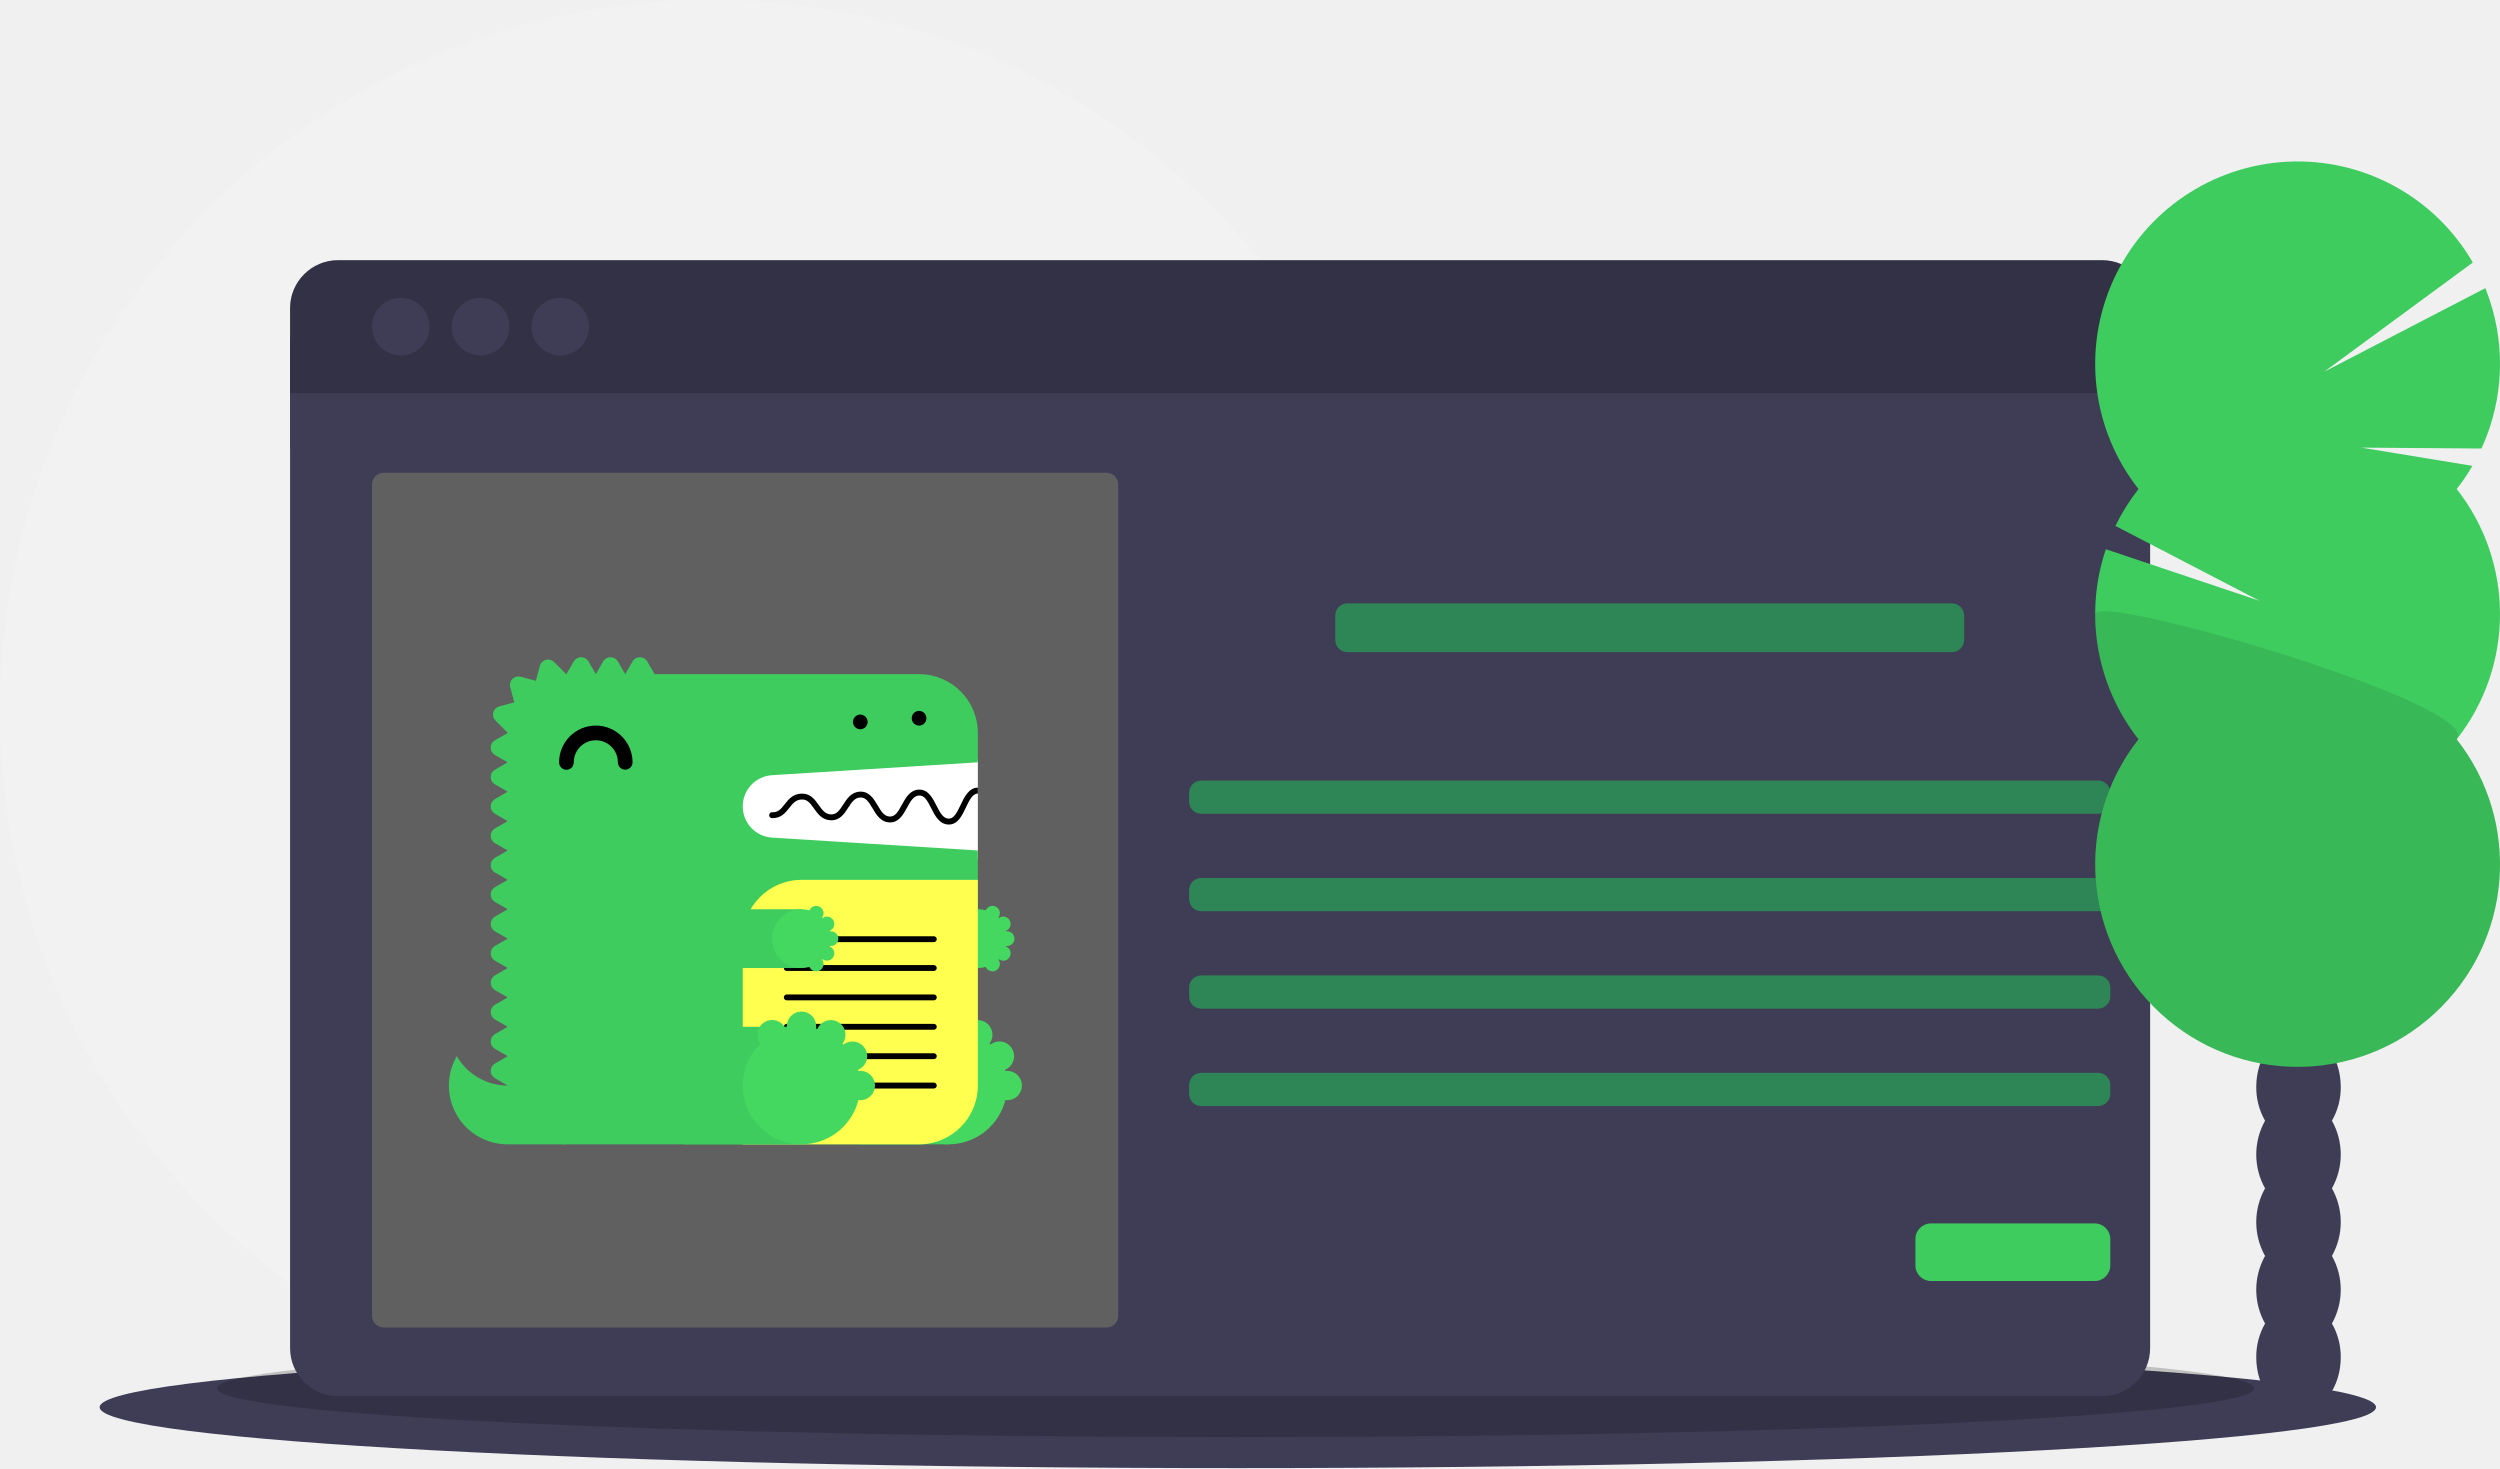
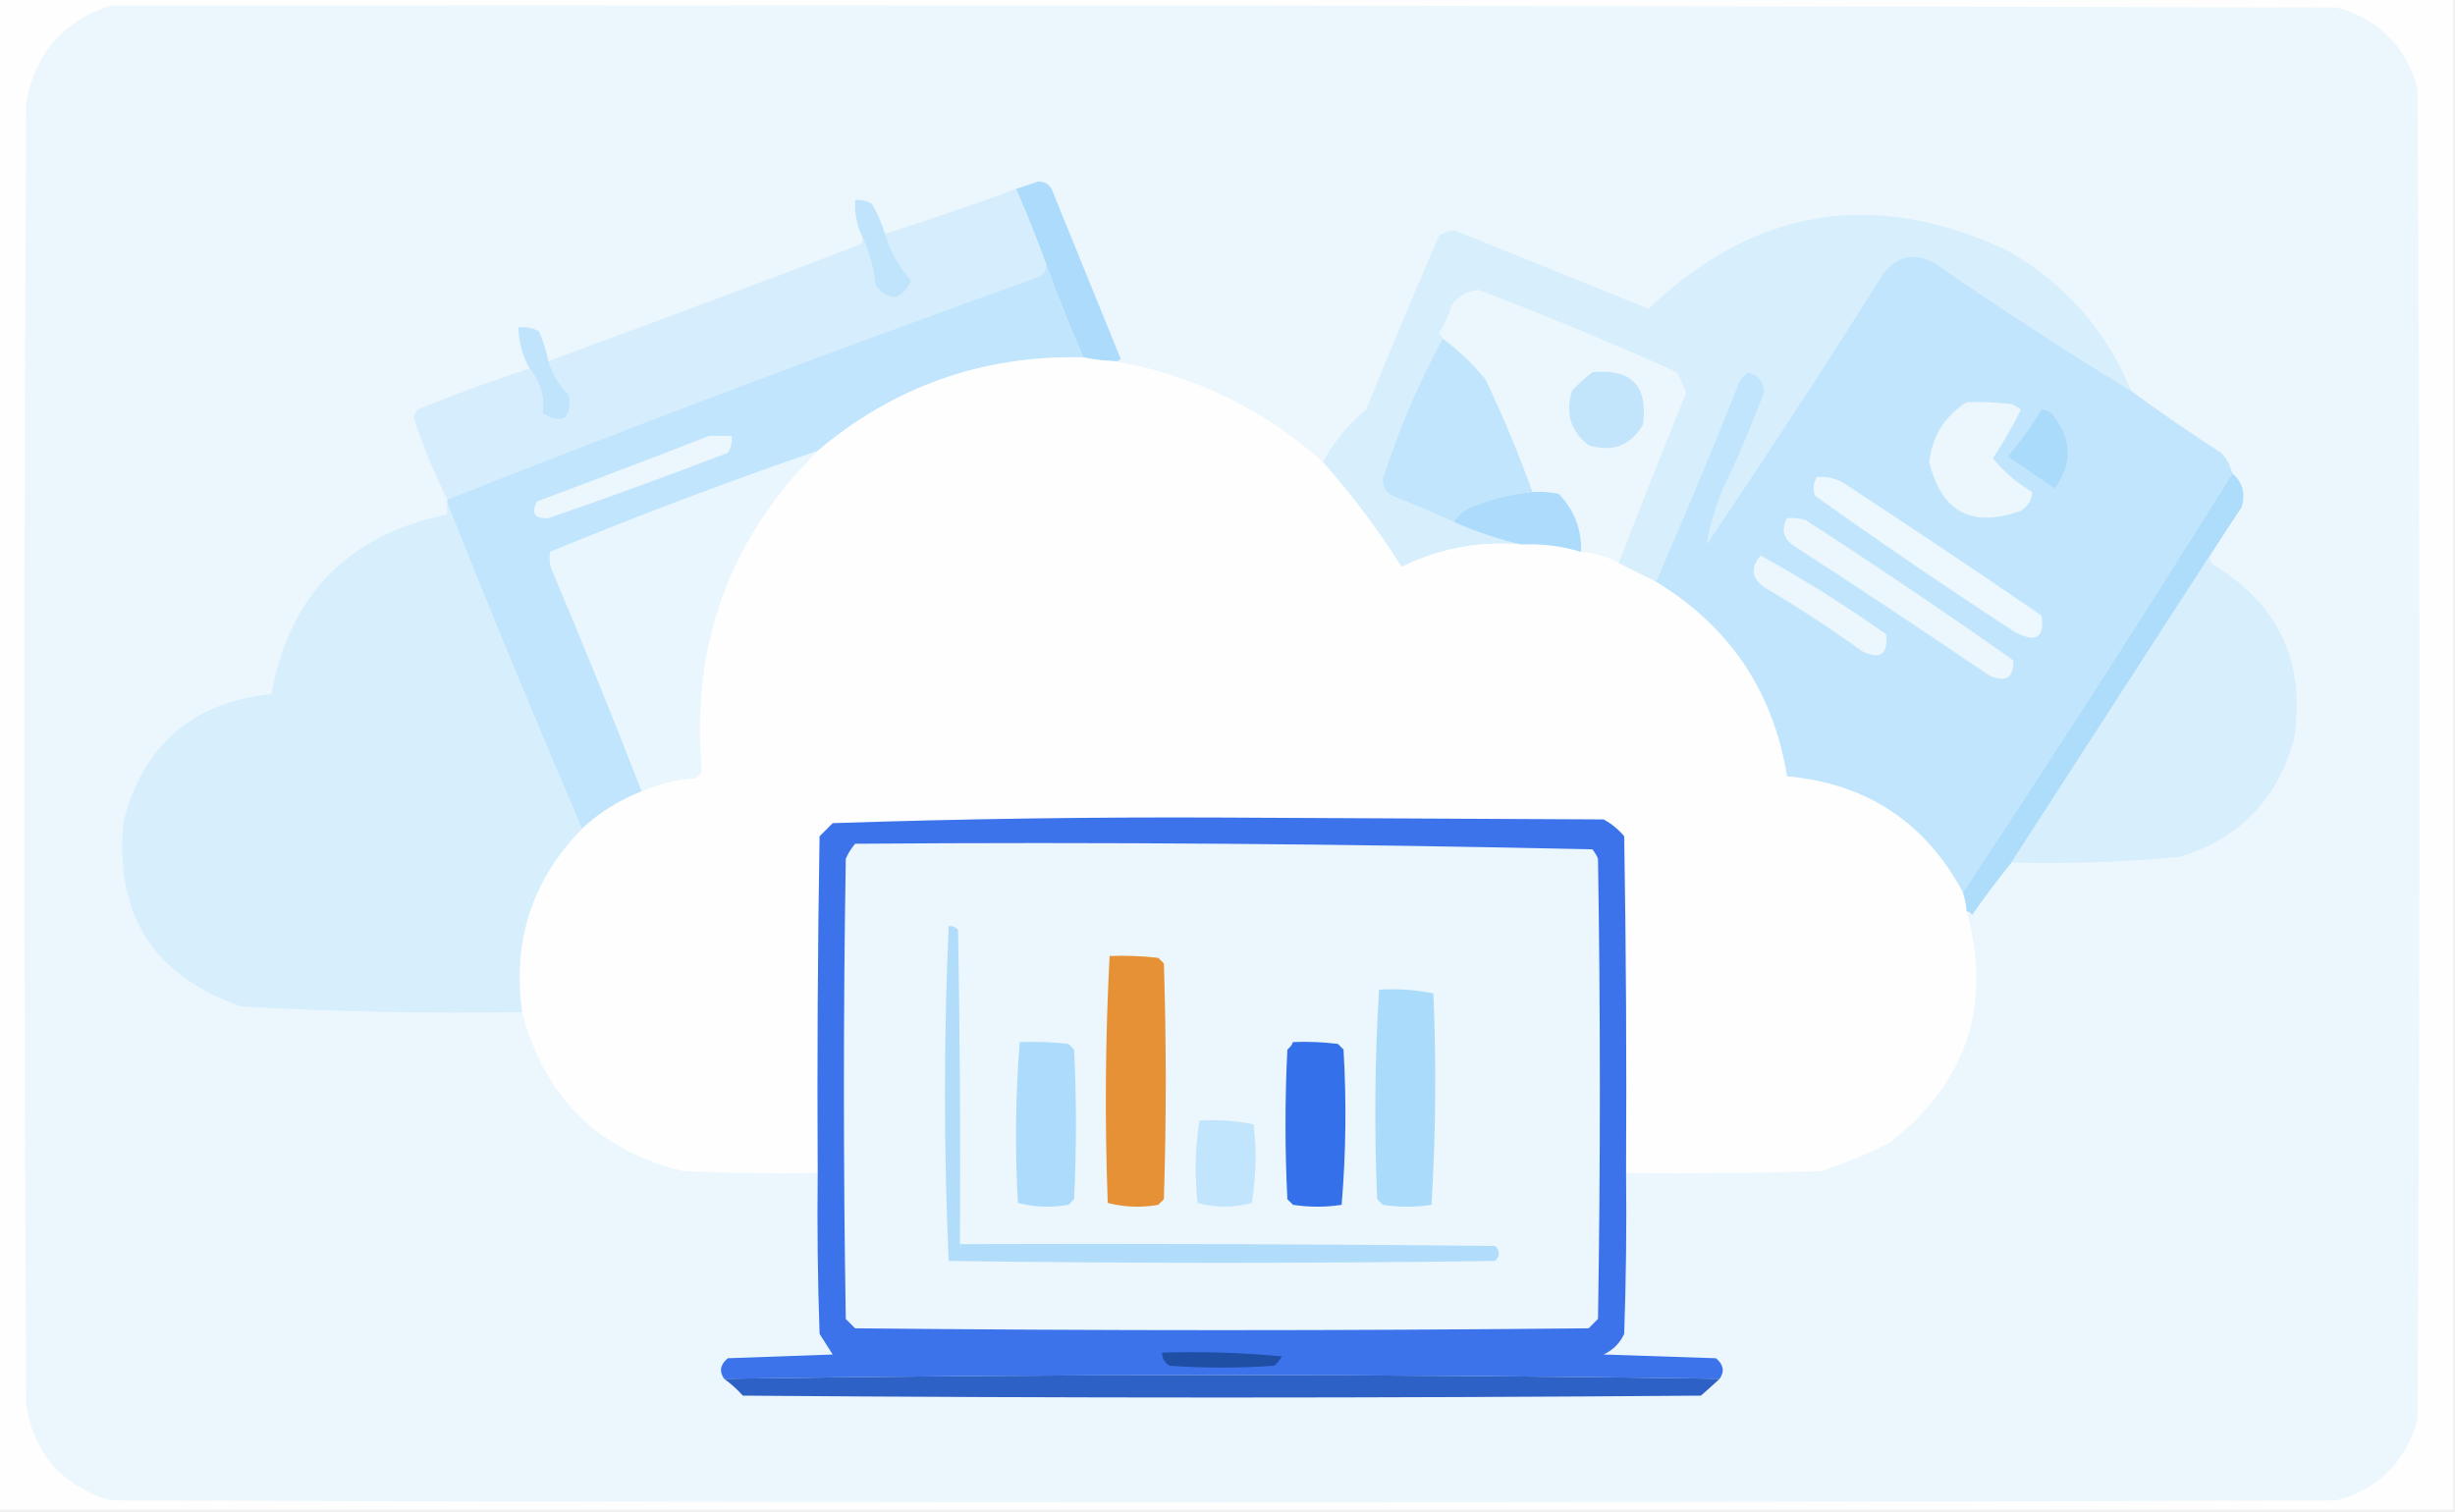
- <svg xmlns="http://www.w3.org/2000/svg" width="1129" height="663" viewBox="0 0 1129 663">
-   <circle cx="321" cy="321" r="321" fill="#f2f2f2" />
-   <ellipse cx="559" cy="635.5" rx="514" ry="27.5" fill="#3f3d56" />
-   <ellipse cx="558" cy="627" rx="460" ry="22" opacity="0.2" />
-   <rect x="131" y="152.5" width="840" height="50" fill="#3f3d56" />
-   <path d="M166.5,727.33A21.67,21.67,0,0,0,188.17,749H984.83A21.67,21.67,0,0,0,1006.5,727.33V296h-840Z" transform="translate(-35.5 -118.5)" fill="#3f3d56" />
-   <path d="M984.83,236H188.17A21.67,21.67,0,0,0,166.5,257.67V296h840V257.67A21.67,21.67,0,0,0,984.83,236Z" transform="translate(-35.5 -118.5)" fill="#3f3d56" />
-   <path d="M984.83,236H188.17A21.67,21.67,0,0,0,166.5,257.67V296h840V257.67A21.67,21.67,0,0,0,984.83,236Z" transform="translate(-35.5 -118.5)" opacity="0.2" />
-   <circle cx="181" cy="147.5" r="13" fill="#3f3d56" />
-   <circle cx="217" cy="147.5" r="13" fill="#3f3d56" />
-   <circle cx="253" cy="147.5" r="13" fill="#3f3d56" />
-   <rect x="168" y="213.5" width="337" height="386" rx="5.335" fill="#606060" />
-   <rect x="603" y="272.5" width="284" height="22" rx="5.476" fill="#2e8555" />
-   <rect x="537" y="352.5" width="416" height="15" rx="5.476" fill="#2e8555" />
-   <rect x="537" y="396.5" width="416" height="15" rx="5.476" fill="#2e8555" />
-   <rect x="537" y="440.5" width="416" height="15" rx="5.476" fill="#2e8555" />
-   <rect x="537" y="484.5" width="416" height="15" rx="5.476" fill="#2e8555" />
-   <rect x="865" y="552.5" width="88" height="26" rx="7.028" fill="#3ecc5f" />
-   <path d="M1088.603,624.616a30.114,30.114,0,0,0,3.983-15.266c0-13.797-8.544-24.981-19.083-24.981s-19.083,11.184-19.083,24.981a30.114,30.114,0,0,0,3.983,15.266,31.248,31.248,0,0,0,0,30.532,31.248,31.248,0,0,0,0,30.532,31.248,31.248,0,0,0,0,30.532,30.114,30.114,0,0,0-3.983,15.266c0,13.797,8.544,24.981,19.083,24.981s19.083-11.184,19.083-24.981a30.114,30.114,0,0,0-3.983-15.266,31.248,31.248,0,0,0,0-30.532,31.248,31.248,0,0,0,0-30.532,31.248,31.248,0,0,0,0-30.532Z" transform="translate(-35.5 -118.5)" fill="#3f3d56" />
-   <ellipse cx="1038.003" cy="460.318" rx="19.083" ry="24.981" fill="#3f3d56" />
-   <ellipse cx="1038.003" cy="429.786" rx="19.083" ry="24.981" fill="#3f3d56" />
-   <path d="M1144.939,339.345a91.611,91.611,0,0,0,7.107-10.461l-50.141-8.235,54.229.403a91.566,91.566,0,0,0,1.746-72.426l-72.754,37.741,67.097-49.321a91.413,91.413,0,1,0-150.971,102.298,91.458,91.458,0,0,0-10.425,16.669l65.087,33.814-69.4-23.292a91.46,91.46,0,0,0,14.738,85.837,91.406,91.406,0,1,0,143.689,0,91.418,91.418,0,0,0,0-113.029Z" transform="translate(-35.5 -118.5)" fill="#3ecc5f" fill-rule="evenodd" />
-   <path d="M981.688,395.859a91.013,91.013,0,0,0,19.561,56.514,91.406,91.406,0,1,0,143.689,0C1157.19,436.821,981.688,385.6,981.688,395.859Z" transform="translate(-35.5 -118.5)" opacity="0.1" />
-   <path d="M365.62,461.436H477.094v45.12H365.62Z" transform="translate(-35.5 -118.5)" fill="#fff" fill-rule="evenodd" />
-   <path d="M264.763,608.741a26.509,26.509,0,0,1-22.962-13.271,26.51,26.51,0,0,0,22.962,39.812H291.304V608.741Z" transform="translate(-35.5 -118.5)" fill="#3ecc5f" fill-rule="evenodd" />
-   <path d="M384.172,468.571l92.922-5.807V449.493a26.541,26.541,0,0,0-26.541-26.541H331.116l-3.318-5.746a3.83,3.83,0,0,0-6.635,0l-3.318,5.746-3.318-5.746a3.83,3.83,0,0,0-6.635,0l-3.318,5.746L301.257,417.205a3.83,3.83,0,0,0-6.635,0L291.304,422.951c-.029,0-.056.004-.086.004l-5.497-5.495a3.829,3.829,0,0,0-6.407,1.717l-1.817,6.773L270.607,424.103a3.83,3.83,0,0,0-4.691,4.693l1.845,6.891-6.771,1.814a3.832,3.832,0,0,0-1.72,6.41l5.497,5.497c0,.028-.004.056-.004.085l-5.746,3.318a3.83,3.83,0,0,0,0,6.635l5.746,3.318L259.016,466.081a3.83,3.83,0,0,0,0,6.635l5.746,3.318-5.746,3.318a3.83,3.83,0,0,0,0,6.635l5.746,3.318-5.746,3.318a3.83,3.83,0,0,0,0,6.635l5.746,3.318-5.746,3.318a3.83,3.83,0,0,0,0,6.635l5.746,3.318-5.746,3.318a3.83,3.83,0,0,0,0,6.635l5.746,3.318-5.746,3.318a3.83,3.83,0,0,0,0,6.635l5.746,3.318-5.746,3.318a3.83,3.83,0,0,0,0,6.635l5.746,3.318L259.016,558.976a3.83,3.83,0,0,0,0,6.635l5.746,3.318-5.746,3.318a3.83,3.83,0,0,0,0,6.635l5.746,3.318-5.746,3.318a3.83,3.83,0,0,0,0,6.635l5.746,3.318-5.746,3.318a3.83,3.83,0,0,0,0,6.635l5.746,3.318A26.541,26.541,0,0,0,291.304,635.283H450.553A26.541,26.541,0,0,0,477.094,608.741V502.575l-92.922-5.807a14.126,14.126,0,0,1,0-28.198" transform="translate(-35.5 -118.5)" fill="#3ecc5f" fill-rule="evenodd" />
-   <path d="M424.011,635.283h39.812V582.2H424.011Z" transform="translate(-35.5 -118.5)" fill="#3ecc5f" fill-rule="evenodd" />
-   <path d="M490.365,602.106a6.602,6.602,0,0,0-.848.085c-.05-.199-.098-.399-.154-.599A6.627,6.627,0,1,0,482.806,590.21q-.22-.225-.445-.446a6.624,6.624,0,1,0-11.397-6.564c-.196-.056-.394-.102-.591-.153a6.64,6.64,0,1,0-13.101,0c-.196.05-.394.097-.591.153a6.628,6.628,0,1,0-11.397,6.564,26.528,26.528,0,1,0,44.231,25.528,6.621,6.621,0,1,0,.848-13.186" transform="translate(-35.5 -118.5)" fill="#44d860" fill-rule="evenodd" />
-   <path d="M437.282,555.658H477.094V529.117H437.282Z" transform="translate(-35.5 -118.5)" fill="#3ecc5f" fill-rule="evenodd" />
-   <path d="M490.365,545.705a3.318,3.318,0,0,0,0-6.635,3.411,3.411,0,0,0-.423.042c-.027-.1-.049-.199-.077-.299a3.319,3.319,0,0,0-1.278-6.379,3.282,3.282,0,0,0-2.001.687q-.109-.113-.223-.223a3.282,3.282,0,0,0,.671-1.983,3.318,3.318,0,0,0-6.37-1.299,13.271,13.271,0,1,0,0,25.541,3.318,3.318,0,0,0,6.37-1.299,3.282,3.282,0,0,0-.671-1.983q.113-.109.223-.223a3.282,3.282,0,0,0,2.001.687,3.318,3.318,0,0,0,1.278-6.379c.028-.098.05-.199.077-.299a3.413,3.413,0,0,0,.423.042" transform="translate(-35.5 -118.5)" fill="#44d860" fill-rule="evenodd" />
-   <path d="M317.845,466.081a3.318,3.318,0,0,1-3.318-3.318,9.953,9.953,0,1,0-19.906,0,3.318,3.318,0,1,1-6.635,0,16.588,16.588,0,1,1,33.177,0,3.318,3.318,0,0,1-3.318,3.318" transform="translate(-35.5 -118.5)" fill-rule="evenodd" />
-   <path d="M370.928,635.283h79.624A26.541,26.541,0,0,0,477.094,608.741v-92.895H397.47a26.541,26.541,0,0,0-26.541,26.541Z" transform="translate(-35.5 -118.5)" fill="#ffff50" fill-rule="evenodd" />
-   <path d="M457.214,556.985H390.808a1.327,1.327,0,0,1,0-2.654h66.407a1.327,1.327,0,0,1,0,2.654m0,26.541H390.808a1.327,1.327,0,1,1,0-2.654h66.407a1.327,1.327,0,0,1,0,2.654m0,26.541H390.808a1.327,1.327,0,1,1,0-2.654h66.407a1.327,1.327,0,0,1,0,2.654m0-66.107H390.808a1.327,1.327,0,0,1,0-2.654h66.407a1.327,1.327,0,0,1,0,2.654m0,26.295H390.808a1.327,1.327,0,0,1,0-2.654h66.407a1.327,1.327,0,0,1,0,2.654m0,26.541H390.808a1.327,1.327,0,0,1,0-2.654h66.407a1.327,1.327,0,0,1,0,2.654M477.094,474.191c-.016,0-.029-.008-.045-.007-4.101.139-6.041,4.241-7.753,7.86-1.786,3.782-3.168,6.241-5.432,6.167-2.507-.09-3.94-2.922-5.458-5.919-1.744-3.442-3.734-7.347-7.913-7.201-4.042.138-5.989,3.708-7.706,6.857-1.827,3.355-3.071,5.395-5.469,5.3-2.557-.093-3.916-2.395-5.489-5.06-1.753-2.967-3.78-6.304-7.878-6.189-3.973.137-5.925,3.165-7.648,5.839-1.822,2.827-3.099,4.549-5.527,4.447-2.618-.093-3.971-2.004-5.535-4.216-1.757-2.486-3.737-5.299-7.823-5.162-3.886.133-5.838,2.614-7.559,4.801-1.635,2.076-2.912,3.718-5.612,3.615a1.328,1.328,0,1,0-.096,2.654c4.004.134,6.032-2.389,7.793-4.628,1.562-1.985,2.91-3.699,5.564-3.789,2.556-.109,3.754,1.48,5.567,4.041,1.721,2.434,3.675,5.194,7.605,5.336,4.118.138,6.099-2.939,7.854-5.663,1.569-2.434,2.922-4.535,5.507-4.624,2.379-.089,3.675,1.792,5.501,4.885,1.721,2.916,3.671,6.219,7.68,6.365,4.147.143,6.15-3.477,7.895-6.682,1.512-2.771,2.938-5.388,5.466-5.476,2.379-.056,3.62,2.117,5.456,5.746,1.715,3.388,3.659,7.226,7.73,7.373l.224.004c4.066,0,5.996-4.081,7.704-7.689,1.512-3.198,2.942-6.211,5.397-6.334Z" transform="translate(-35.5 -118.5)" fill-rule="evenodd" />
-   <path d="M344.387,635.283h53.083V582.2H344.387Z" transform="translate(-35.5 -118.5)" fill="#3ecc5f" fill-rule="evenodd" />
-   <path d="M424.011,602.106a6.602,6.602,0,0,0-.848.085c-.05-.199-.098-.399-.154-.599A6.627,6.627,0,1,0,416.452,590.21q-.22-.225-.445-.446a6.624,6.624,0,1,0-11.397-6.564c-.196-.056-.394-.102-.591-.153a6.64,6.64,0,1,0-13.101,0c-.196.05-.394.097-.591.153a6.628,6.628,0,1,0-11.397,6.564,26.528,26.528,0,1,0,44.231,25.528,6.621,6.621,0,1,0,.848-13.186" transform="translate(-35.5 -118.5)" fill="#44d860" fill-rule="evenodd" />
-   <path d="M344.387,555.658h53.083V529.117H344.387Z" transform="translate(-35.5 -118.5)" fill="#3ecc5f" fill-rule="evenodd" />
-   <path d="M410.74,545.705a3.318,3.318,0,1,0,0-6.635,3.411,3.411,0,0,0-.423.042c-.027-.1-.049-.199-.077-.299a3.319,3.319,0,0,0-1.278-6.379,3.282,3.282,0,0,0-2.001.687q-.109-.113-.223-.223a3.282,3.282,0,0,0,.671-1.983,3.318,3.318,0,0,0-6.37-1.299,13.271,13.271,0,1,0,0,25.541,3.318,3.318,0,0,0,6.37-1.299,3.282,3.282,0,0,0-.671-1.983q.113-.109.223-.223a3.282,3.282,0,0,0,2.001.687,3.318,3.318,0,0,0,1.278-6.379c.028-.098.05-.199.077-.299a3.413,3.413,0,0,0,.423.042" transform="translate(-35.5 -118.5)" fill="#44d860" fill-rule="evenodd" />
-   <path d="M424.011,447.834a3.603,3.603,0,0,1-.65-.066,3.344,3.344,0,0,1-.624-.186,3.447,3.447,0,0,1-.572-.305,5.027,5.027,0,0,1-.504-.411,3.887,3.887,0,0,1-.41-.504,3.275,3.275,0,0,1-.557-1.845,3.602,3.602,0,0,1,.066-.65,3.826,3.826,0,0,1,.184-.624,3.489,3.489,0,0,1,.307-.571,3.197,3.197,0,0,1,.914-.916,3.447,3.447,0,0,1,.572-.305,3.344,3.344,0,0,1,.624-.186,3.069,3.069,0,0,1,1.301,0,3.223,3.223,0,0,1,1.194.491,5.028,5.028,0,0,1,.504.411,4.88,4.88,0,0,1,.411.504,3.382,3.382,0,0,1,.305.571,3.478,3.478,0,0,1,.252,1.274A3.364,3.364,0,0,1,426.36,446.865a5.027,5.027,0,0,1-.504.411,3.306,3.306,0,0,1-1.845.557m26.541-1.659a3.388,3.388,0,0,1-2.35-.969,5.042,5.042,0,0,1-.41-.504,3.275,3.275,0,0,1-.557-1.845,3.387,3.387,0,0,1,.967-2.349,5.026,5.026,0,0,1,.504-.411,3.447,3.447,0,0,1,.572-.305,3.343,3.343,0,0,1,.624-.186,3.07,3.07,0,0,1,1.301,0,3.224,3.224,0,0,1,1.194.491,5.026,5.026,0,0,1,.504.411,3.388,3.388,0,0,1,.969,2.349,3.726,3.726,0,0,1-.066.65,3.374,3.374,0,0,1-.186.624,4.715,4.715,0,0,1-.305.571,4.88,4.88,0,0,1-.411.504,5.026,5.026,0,0,1-.504.411,3.305,3.305,0,0,1-1.845.557" transform="translate(-35.5 -118.5)" fill-rule="evenodd" />
+ <svg xmlns="http://www.w3.org/2000/svg" version="1.1" width="656px" height="404px" viewBox="0 0 656 404" style="shape-rendering:geometricPrecision; text-rendering:geometricPrecision; image-rendering:optimizeQuality; fill-rule:evenodd; clip-rule:evenodd">
+   <g>
+     <path style="opacity:1" fill="#fefefe" d="M -0.5,-0.5 C 218.167,-0.5 436.833,-0.5 655.5,-0.5C 655.5,134.167 655.5,268.833 655.5,403.5C 436.833,403.5 218.167,403.5 -0.5,403.5C -0.5,268.833 -0.5,134.167 -0.5,-0.5 Z" />
+   </g>
+   <g>
+     <path style="opacity:1" fill="#ecf7fd" d="M 29.5,1.5 C 227.834,1.333 426.167,1.5 624.5,2C 635.667,5.167 642.833,12.333 646,23.5C 646.667,142.167 646.667,260.833 646,379.5C 642.833,390.667 635.667,397.833 624.5,401C 426.167,401.667 227.833,401.667 29.5,401C 16.694,397.194 9.194,388.694 7,375.5C 6.333,259.5 6.333,143.5 7,27.5C 9.348,14.322 16.848,5.656 29.5,1.5 Z" />
+   </g>
+   <g>
+     <path style="opacity:1" fill="#acdbfb" d="M 297.5,96.5 C 294.794,96.425 292.127,96.092 289.5,95.5C 285.837,87.192 282.503,78.859 279.5,70.5C 277.028,63.749 274.361,57.082 271.5,50.5C 273.484,49.844 275.484,49.178 277.5,48.5C 279.029,48.529 280.196,49.196 281,50.5C 287.171,65.684 293.338,80.85 299.5,96C 298.906,96.464 298.239,96.631 297.5,96.5 Z" />
+   </g>
+   <g>
+     <path style="opacity:1" fill="#d6edfd" d="M 271.5,50.5 C 274.361,57.082 277.028,63.749 279.5,70.5C 279.64,72.124 278.973,73.29 277.5,74C 224.598,92.94 171.931,112.773 119.5,133.5C 115.997,126.478 112.997,119.145 110.5,111.5C 110.833,110.833 111.167,110.167 111.5,109.5C 121.37,105.433 131.37,101.766 141.5,98.5C 144.426,102.098 145.592,106.098 145,110.5C 150.566,113.613 152.899,111.946 152,105.5C 149.444,102.907 147.611,99.907 146.5,96.5C 174.216,86.372 201.882,76.038 229.5,65.5C 230.298,65.043 230.631,64.376 230.5,63.5C 232.337,67.533 233.504,71.867 234,76.5C 237.925,80.727 241.091,80.227 243.5,75C 240.261,71.356 237.927,67.189 236.5,62.5C 248.262,58.786 259.928,54.786 271.5,50.5 Z" />
+   </g>
+   <g>
+     <path style="opacity:1" fill="#bfe4fc" d="M 236.5,62.5 C 237.927,67.189 240.261,71.356 243.5,75C 241.091,80.227 237.925,80.727 234,76.5C 233.504,71.867 232.337,67.533 230.5,63.5C 228.977,60.37 228.311,57.037 228.5,53.5C 230.144,53.286 231.644,53.62 233,54.5C 234.456,57.076 235.623,59.742 236.5,62.5 Z" />
+   </g>
+   <g>
+     <path style="opacity:1" fill="#d7eefd" d="M 569.5,104.5 C 551.549,93.519 533.882,82.019 516.5,70C 511.054,67.382 506.554,68.549 503,73.5C 487.727,97.77 472.06,121.77 456,145.5C 456.894,140.804 458.228,136.137 460,131.5C 464.287,122.674 468.12,113.674 471.5,104.5C 471.152,101.819 469.652,100.153 467,99.5C 466.333,100.167 465.667,100.833 465,101.5C 457.737,119.681 450.237,137.681 442.5,155.5C 439.167,153.833 435.833,152.167 432.5,150.5C 438.349,135.298 444.349,120.132 450.5,105C 449.804,103.107 448.97,101.274 448,99.5C 430.565,91.616 412.899,84.283 395,77.5C 392.077,77.795 389.743,79.129 388,81.5C 387.235,84.196 386.068,86.696 384.5,89C 385.056,89.383 385.389,89.883 385.5,90.5C 379.059,102.289 373.726,114.789 369.5,128C 369.432,130.034 370.266,131.534 372,132.5C 377.569,134.702 383.069,137.035 388.5,139.5C 394.398,142.132 400.398,144.132 406.5,145.5C 395.267,144.547 384.601,146.547 374.5,151.5C 368.276,141.606 361.276,132.273 353.5,123.5C 356.342,118.145 360.175,113.478 365,109.5C 371.371,93.927 377.871,78.427 384.5,63C 385.729,62.219 387.062,61.719 388.5,61.5C 405.788,68.473 423.122,75.473 440.5,82.5C 468.941,55.446 500.941,50.279 536.5,67C 551.792,75.768 562.792,88.268 569.5,104.5 Z" />
+   </g>
+   <g>
+     <path style="opacity:1" fill="#c1e5fc" d="M 569.5,104.5 C 577.26,110.224 585.26,115.724 593.5,121C 594.971,122.583 595.971,124.417 596.5,126.5C 573.009,164.145 549.009,201.478 524.5,238.5C 514.416,219.756 498.749,209.423 477.5,207.5C 473.804,184.768 462.138,167.434 442.5,155.5C 450.237,137.681 457.737,119.681 465,101.5C 465.667,100.833 466.333,100.167 467,99.5C 469.652,100.153 471.152,101.819 471.5,104.5C 468.12,113.674 464.287,122.674 460,131.5C 458.228,136.137 456.894,140.804 456,145.5C 472.06,121.77 487.727,97.77 503,73.5C 506.554,68.549 511.054,67.382 516.5,70C 533.882,82.019 551.549,93.519 569.5,104.5 Z" />
+   </g>
+   <g>
+     <path style="opacity:1" fill="#c1e5fc" d="M 279.5,70.5 C 282.503,78.859 285.837,87.192 289.5,95.5C 262.594,94.912 238.927,103.245 218.5,120.5C 194.398,128.802 170.564,137.802 147,147.5C 146.675,149.553 147.009,151.553 148,153.5C 156.123,172.741 163.956,192.075 171.5,211.5C 165.527,213.819 160.193,217.153 155.5,221.5C 143.107,192.65 131.107,163.65 119.5,134.5C 119.5,134.167 119.5,133.833 119.5,133.5C 171.931,112.773 224.598,92.94 277.5,74C 278.973,73.29 279.64,72.124 279.5,70.5 Z" />
+   </g>
+   <g>
+     <path style="opacity:1" fill="#ecf7fd" d="M 432.5,150.5 C 429.426,148.698 426.092,147.698 422.5,147.5C 422.641,141.423 420.641,136.257 416.5,132C 414.19,131.503 411.857,131.337 409.5,131.5C 405.829,121.326 401.662,111.326 397,101.5C 393.627,97.293 389.794,93.626 385.5,90.5C 385.389,89.883 385.056,89.383 384.5,89C 386.068,86.696 387.235,84.196 388,81.5C 389.743,79.129 392.077,77.795 395,77.5C 412.899,84.283 430.565,91.616 448,99.5C 448.97,101.274 449.804,103.107 450.5,105C 444.349,120.132 438.349,135.298 432.5,150.5 Z" />
+   </g>
+   <g>
+     <path style="opacity:1" fill="#c0e4fc" d="M 146.5,96.5 C 147.611,99.907 149.444,102.907 152,105.5C 152.899,111.946 150.566,113.613 145,110.5C 145.592,106.098 144.426,102.098 141.5,98.5C 139.628,95.083 138.628,91.417 138.5,87.5C 140.467,87.261 142.301,87.594 144,88.5C 145.136,91.096 145.969,93.763 146.5,96.5 Z" />
+   </g>
+   <g>
+     <path style="opacity:1" fill="#c1e5fc" d="M 385.5,90.5 C 389.794,93.626 393.627,97.293 397,101.5C 401.662,111.326 405.829,121.326 409.5,131.5C 404.345,131.965 399.345,133.131 394.5,135C 391.823,135.814 389.823,137.314 388.5,139.5C 383.069,137.035 377.569,134.702 372,132.5C 370.266,131.534 369.432,130.034 369.5,128C 373.726,114.789 379.059,102.289 385.5,90.5 Z" />
+   </g>
+   <g>
+     <path style="opacity:1" fill="#fefefe" d="M 289.5,95.5 C 292.127,96.092 294.794,96.425 297.5,96.5C 318.741,100.12 337.407,109.12 353.5,123.5C 361.276,132.273 368.276,141.606 374.5,151.5C 384.601,146.547 395.267,144.547 406.5,145.5C 411.969,145.246 417.303,145.913 422.5,147.5C 426.092,147.698 429.426,148.698 432.5,150.5C 435.833,152.167 439.167,153.833 442.5,155.5C 462.138,167.434 473.804,184.768 477.5,207.5C 498.749,209.423 514.416,219.756 524.5,238.5C 525.038,240.117 525.371,241.784 525.5,243.5C 532.36,268.421 525.693,288.921 505.5,305C 499.411,308.252 493.078,310.918 486.5,313C 469.17,313.5 451.837,313.667 434.5,313.5C 434.667,283.498 434.5,253.498 434,223.5C 432.442,221.641 430.609,220.141 428.5,219C 394.5,218.833 360.5,218.667 326.5,218.5C 291.75,218.34 257.083,218.84 222.5,220C 221.333,221.167 220.167,222.333 219,223.5C 218.5,253.498 218.333,283.498 218.5,313.5C 206.495,313.667 194.495,313.5 182.5,313C 159.766,307.433 145.432,293.266 139.5,270.5C 136.869,251.396 142.202,235.063 155.5,221.5C 160.193,217.153 165.527,213.819 171.5,211.5C 175.91,209.471 180.576,208.305 185.5,208C 186.428,207.612 187.095,206.945 187.5,206C 184.493,172.449 194.827,143.949 218.5,120.5C 238.927,103.245 262.594,94.912 289.5,95.5 Z" />
+   </g>
+   <g>
+     <path style="opacity:1" fill="#c2e5fc" d="M 425.5,99.5 C 435.936,98.436 440.436,103.103 439,113.5C 435.723,119.109 430.89,120.942 424.5,119C 419.725,115.345 418.225,110.512 420,104.5C 421.73,102.598 423.563,100.931 425.5,99.5 Z" />
+   </g>
+   <g>
+     <path style="opacity:1" fill="#ecf7fd" d="M 525.5,107.5 C 529.514,107.334 533.514,107.501 537.5,108C 538.416,108.374 539.25,108.874 540,109.5C 537.846,113.872 535.346,118.205 532.5,122.5C 535.454,126.072 538.954,129.072 543,131.5C 542.953,133.587 541.953,135.254 540,136.5C 526.942,141.222 518.776,136.889 515.5,123.5C 516.306,116.548 519.64,111.215 525.5,107.5 Z" />
+   </g>
+   <g>
+     <path style="opacity:1" fill="#abdbfb" d="M 545.5,109.5 C 547.017,109.511 548.184,110.177 549,111.5C 553.652,117.906 553.652,124.24 549,130.5C 544.844,127.682 540.677,124.848 536.5,122C 539.877,118.069 542.877,113.902 545.5,109.5 Z" />
+   </g>
+   <g>
+     <path style="opacity:1" fill="#ebf7fd" d="M 189.5,116.5 C 191.5,116.5 193.5,116.5 195.5,116.5C 195.714,118.144 195.38,119.644 194.5,121C 178.588,127.125 162.588,132.958 146.5,138.5C 142.834,138.631 141.834,137.131 143.5,134C 158.971,128.236 174.305,122.403 189.5,116.5 Z" />
+   </g>
+   <g>
+     <path style="opacity:1" fill="#e9f6fd" d="M 218.5,120.5 C 194.827,143.949 184.493,172.449 187.5,206C 187.095,206.945 186.428,207.612 185.5,208C 180.576,208.305 175.91,209.471 171.5,211.5C 163.956,192.075 156.123,172.741 148,153.5C 147.009,151.553 146.675,149.553 147,147.5C 170.564,137.802 194.398,128.802 218.5,120.5 Z" />
+   </g>
+   <g>
+     <path style="opacity:1" fill="#aedcfb" d="M 596.5,126.5 C 599.236,128.858 600.07,131.858 599,135.5C 596.156,139.862 593.323,144.195 590.5,148.5C 572.849,175.792 555.182,203.125 537.5,230.5C 533.863,234.983 530.363,239.65 527,244.5C 526.617,243.944 526.117,243.611 525.5,243.5C 525.371,241.784 525.038,240.117 524.5,238.5C 549.009,201.478 573.009,164.145 596.5,126.5 Z" />
+   </g>
+   <g>
+     <path style="opacity:1" fill="#ecf7fe" d="M 485.5,127.5 C 487.989,127.298 490.323,127.798 492.5,129C 510.303,140.637 527.97,152.471 545.5,164.5C 546.417,170.383 544.084,171.883 538.5,169C 520.407,157.204 502.573,145.038 485,132.5C 484.36,130.735 484.527,129.068 485.5,127.5 Z" />
+   </g>
+   <g>
+     <path style="opacity:1" fill="#acdbfb" d="M 409.5,131.5 C 411.857,131.337 414.19,131.503 416.5,132C 420.641,136.257 422.641,141.423 422.5,147.5C 417.303,145.913 411.969,145.246 406.5,145.5C 400.398,144.132 394.398,142.132 388.5,139.5C 389.823,137.314 391.823,135.814 394.5,135C 399.345,133.131 404.345,131.965 409.5,131.5 Z" />
+   </g>
+   <g>
+     <path style="opacity:1" fill="#d7eefd" d="M 119.5,134.5 C 131.107,163.65 143.107,192.65 155.5,221.5C 142.202,235.063 136.869,251.396 139.5,270.5C 114.472,270.909 89.472,270.409 64.5,269C 41.028,260.914 30.528,244.414 33,219.5C 38.31,199.022 51.477,187.689 72.5,185.5C 77.4,158.934 93.067,142.934 119.5,137.5C 119.5,136.5 119.5,135.5 119.5,134.5 Z" />
+   </g>
+   <g>
+     <path style="opacity:1" fill="#ecf7fd" d="M 477.5,138.5 C 479.199,138.34 480.866,138.506 482.5,139C 501.259,151.129 519.759,163.629 538,176.5C 538.117,181.191 535.951,182.524 531.5,180.5C 514.308,168.812 496.975,157.312 479.5,146C 476.534,144.09 475.867,141.59 477.5,138.5 Z" />
+   </g>
+   <g>
+     <path style="opacity:1" fill="#ecf7fd" d="M 470.5,148.5 C 481.975,154.831 493.142,161.831 504,169.5C 504.564,174.936 502.397,176.436 497.5,174C 489.103,167.94 480.437,162.273 471.5,157C 467.986,154.468 467.653,151.635 470.5,148.5 Z" />
+   </g>
+   <g>
+     <path style="opacity:1" fill="#d7eefd" d="M 590.5,148.5 C 590.414,149.496 590.748,150.329 591.5,151C 608.969,161.54 616.136,177.04 613,197.5C 608.598,213.569 598.431,224.069 582.5,229C 567.55,230.416 552.55,230.916 537.5,230.5C 555.182,203.125 572.849,175.792 590.5,148.5 Z" />
+   </g>
+   <g>
+     <path style="opacity:1" fill="#3c73ea" d="M 434.5,313.5 C 434.667,327.837 434.5,342.171 434,356.5C 432.833,359 431,360.833 428.5,362C 438.5,362.333 448.5,362.667 458.5,363C 460.553,364.678 460.887,366.511 459.5,368.5C 370.833,367.167 282.167,367.167 193.5,368.5C 192.113,366.511 192.447,364.678 194.5,363C 203.833,362.667 213.167,362.333 222.5,362C 221.333,360.167 220.167,358.333 219,356.5C 218.5,342.171 218.333,327.837 218.5,313.5C 218.333,283.498 218.5,253.498 219,223.5C 220.167,222.333 221.333,221.167 222.5,220C 257.083,218.84 291.75,218.34 326.5,218.5C 360.5,218.667 394.5,218.833 428.5,219C 430.609,220.141 432.442,221.641 434,223.5C 434.5,253.498 434.667,283.498 434.5,313.5 Z" />
+   </g>
+   <g>
+     <path style="opacity:1" fill="#ebf6fd" d="M 228.5,225.5 C 294.25,225.007 359.916,225.507 425.5,227C 426.126,227.75 426.626,228.584 427,229.5C 427.667,270.5 427.667,311.5 427,352.5C 426.167,353.333 425.333,354.167 424.5,355C 359.167,355.667 293.833,355.667 228.5,355C 227.667,354.167 226.833,353.333 226,352.5C 225.333,311.5 225.333,270.5 226,229.5C 226.662,228.016 227.496,226.683 228.5,225.5 Z" />
+   </g>
+   <g>
+     <path style="opacity:1" fill="#b1ddfb" d="M 253.5,247.5 C 254.496,247.414 255.329,247.748 256,248.5C 256.5,276.498 256.667,304.498 256.5,332.5C 304.168,332.333 351.834,332.5 399.5,333C 400.833,334.333 400.833,335.667 399.5,337C 350.833,337.667 302.167,337.667 253.5,337C 252.17,307.167 252.17,277.333 253.5,247.5 Z" />
+   </g>
+   <g>
+     <path style="opacity:1" fill="#e79136" d="M 296.5,255.5 C 300.846,255.334 305.179,255.501 309.5,256C 310,256.5 310.5,257 311,257.5C 311.667,278.5 311.667,299.5 311,320.5C 310.5,321 310,321.5 309.5,322C 304.913,322.799 300.413,322.632 296,321.5C 295.179,299.427 295.345,277.427 296.5,255.5 Z" />
+   </g>
+   <g>
+     <path style="opacity:1" fill="#abdbfb" d="M 368.5,264.5 C 373.43,264.197 378.263,264.531 383,265.5C 383.825,284.407 383.659,303.24 382.5,322C 378.167,322.667 373.833,322.667 369.5,322C 369,321.5 368.5,321 368,320.5C 367.181,301.76 367.347,283.093 368.5,264.5 Z" />
+   </g>
+   <g>
+     <path style="opacity:1" fill="#acdbfb" d="M 272.5,278.5 C 276.846,278.334 281.179,278.501 285.5,279C 286,279.5 286.5,280 287,280.5C 287.667,293.833 287.667,307.167 287,320.5C 286.5,321 286,321.5 285.5,322C 280.913,322.799 276.413,322.632 272,321.5C 271.185,307.092 271.352,292.759 272.5,278.5 Z" />
+   </g>
+   <g>
+     <path style="opacity:1" fill="#3370ea" d="M 345.5,278.5 C 349.514,278.334 353.514,278.501 357.5,279C 358,279.5 358.5,280 359,280.5C 359.823,294.408 359.656,308.242 358.5,322C 354.167,322.667 349.833,322.667 345.5,322C 345,321.5 344.5,321 344,320.5C 343.333,307.167 343.333,293.833 344,280.5C 344.717,279.956 345.217,279.289 345.5,278.5 Z" />
+   </g>
+   <g>
+     <path style="opacity:1" fill="#c1e5fc" d="M 320.5,299.5 C 325.43,299.197 330.263,299.531 335,300.5C 335.797,307.55 335.63,314.55 334.5,321.5C 329.615,322.802 324.782,322.802 320,321.5C 319.204,314.087 319.37,306.754 320.5,299.5 Z" />
+   </g>
+   <g>
+     <path style="opacity:1" fill="#1f4ea5" d="M 310.5,361.5 C 321.187,361.168 331.854,361.501 342.5,362.5C 342.023,363.478 341.357,364.311 340.5,365C 331.167,365.667 321.833,365.667 312.5,365C 311.177,364.184 310.511,363.017 310.5,361.5 Z" />
+   </g>
+   <g>
+     <path style="opacity:1" fill="#2e61c5" d="M 459.5,368.5 C 457.906,369.983 456.24,371.483 454.5,373C 369.167,373.667 283.833,373.667 198.5,373C 196.937,371.264 195.27,369.764 193.5,368.5C 282.167,367.167 370.833,367.167 459.5,368.5 Z" />
+   </g>
</svg>
